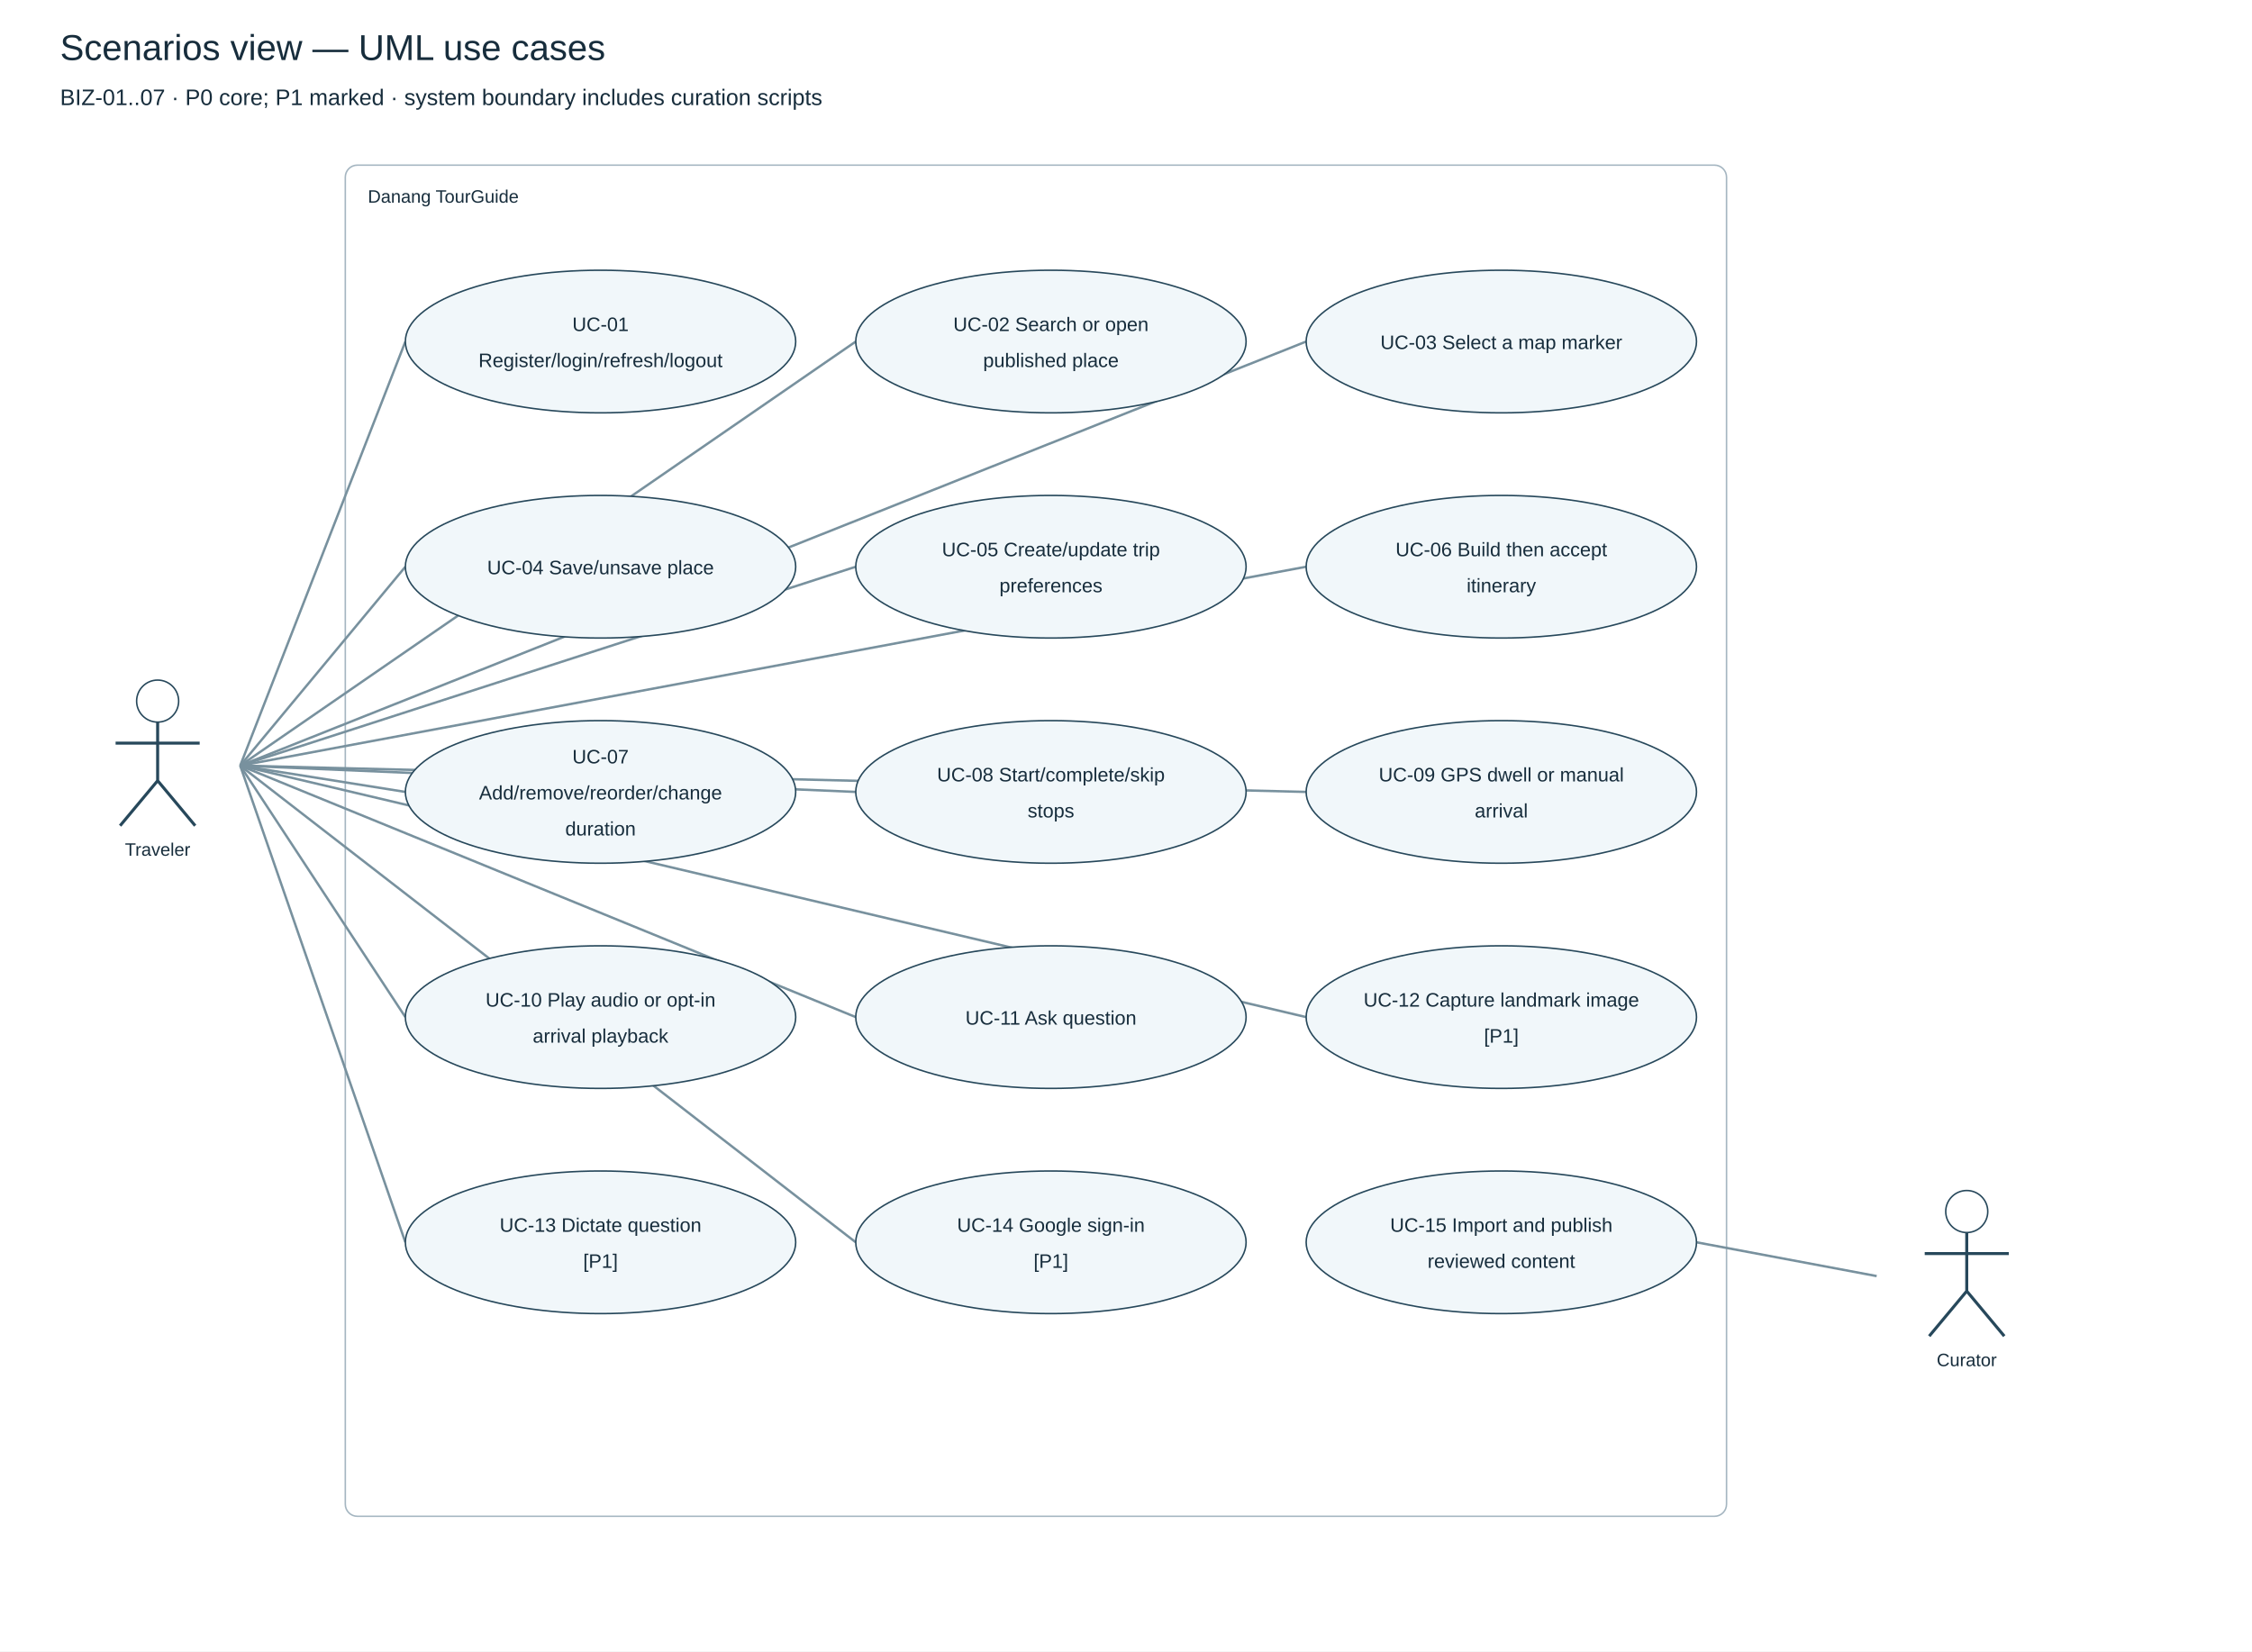
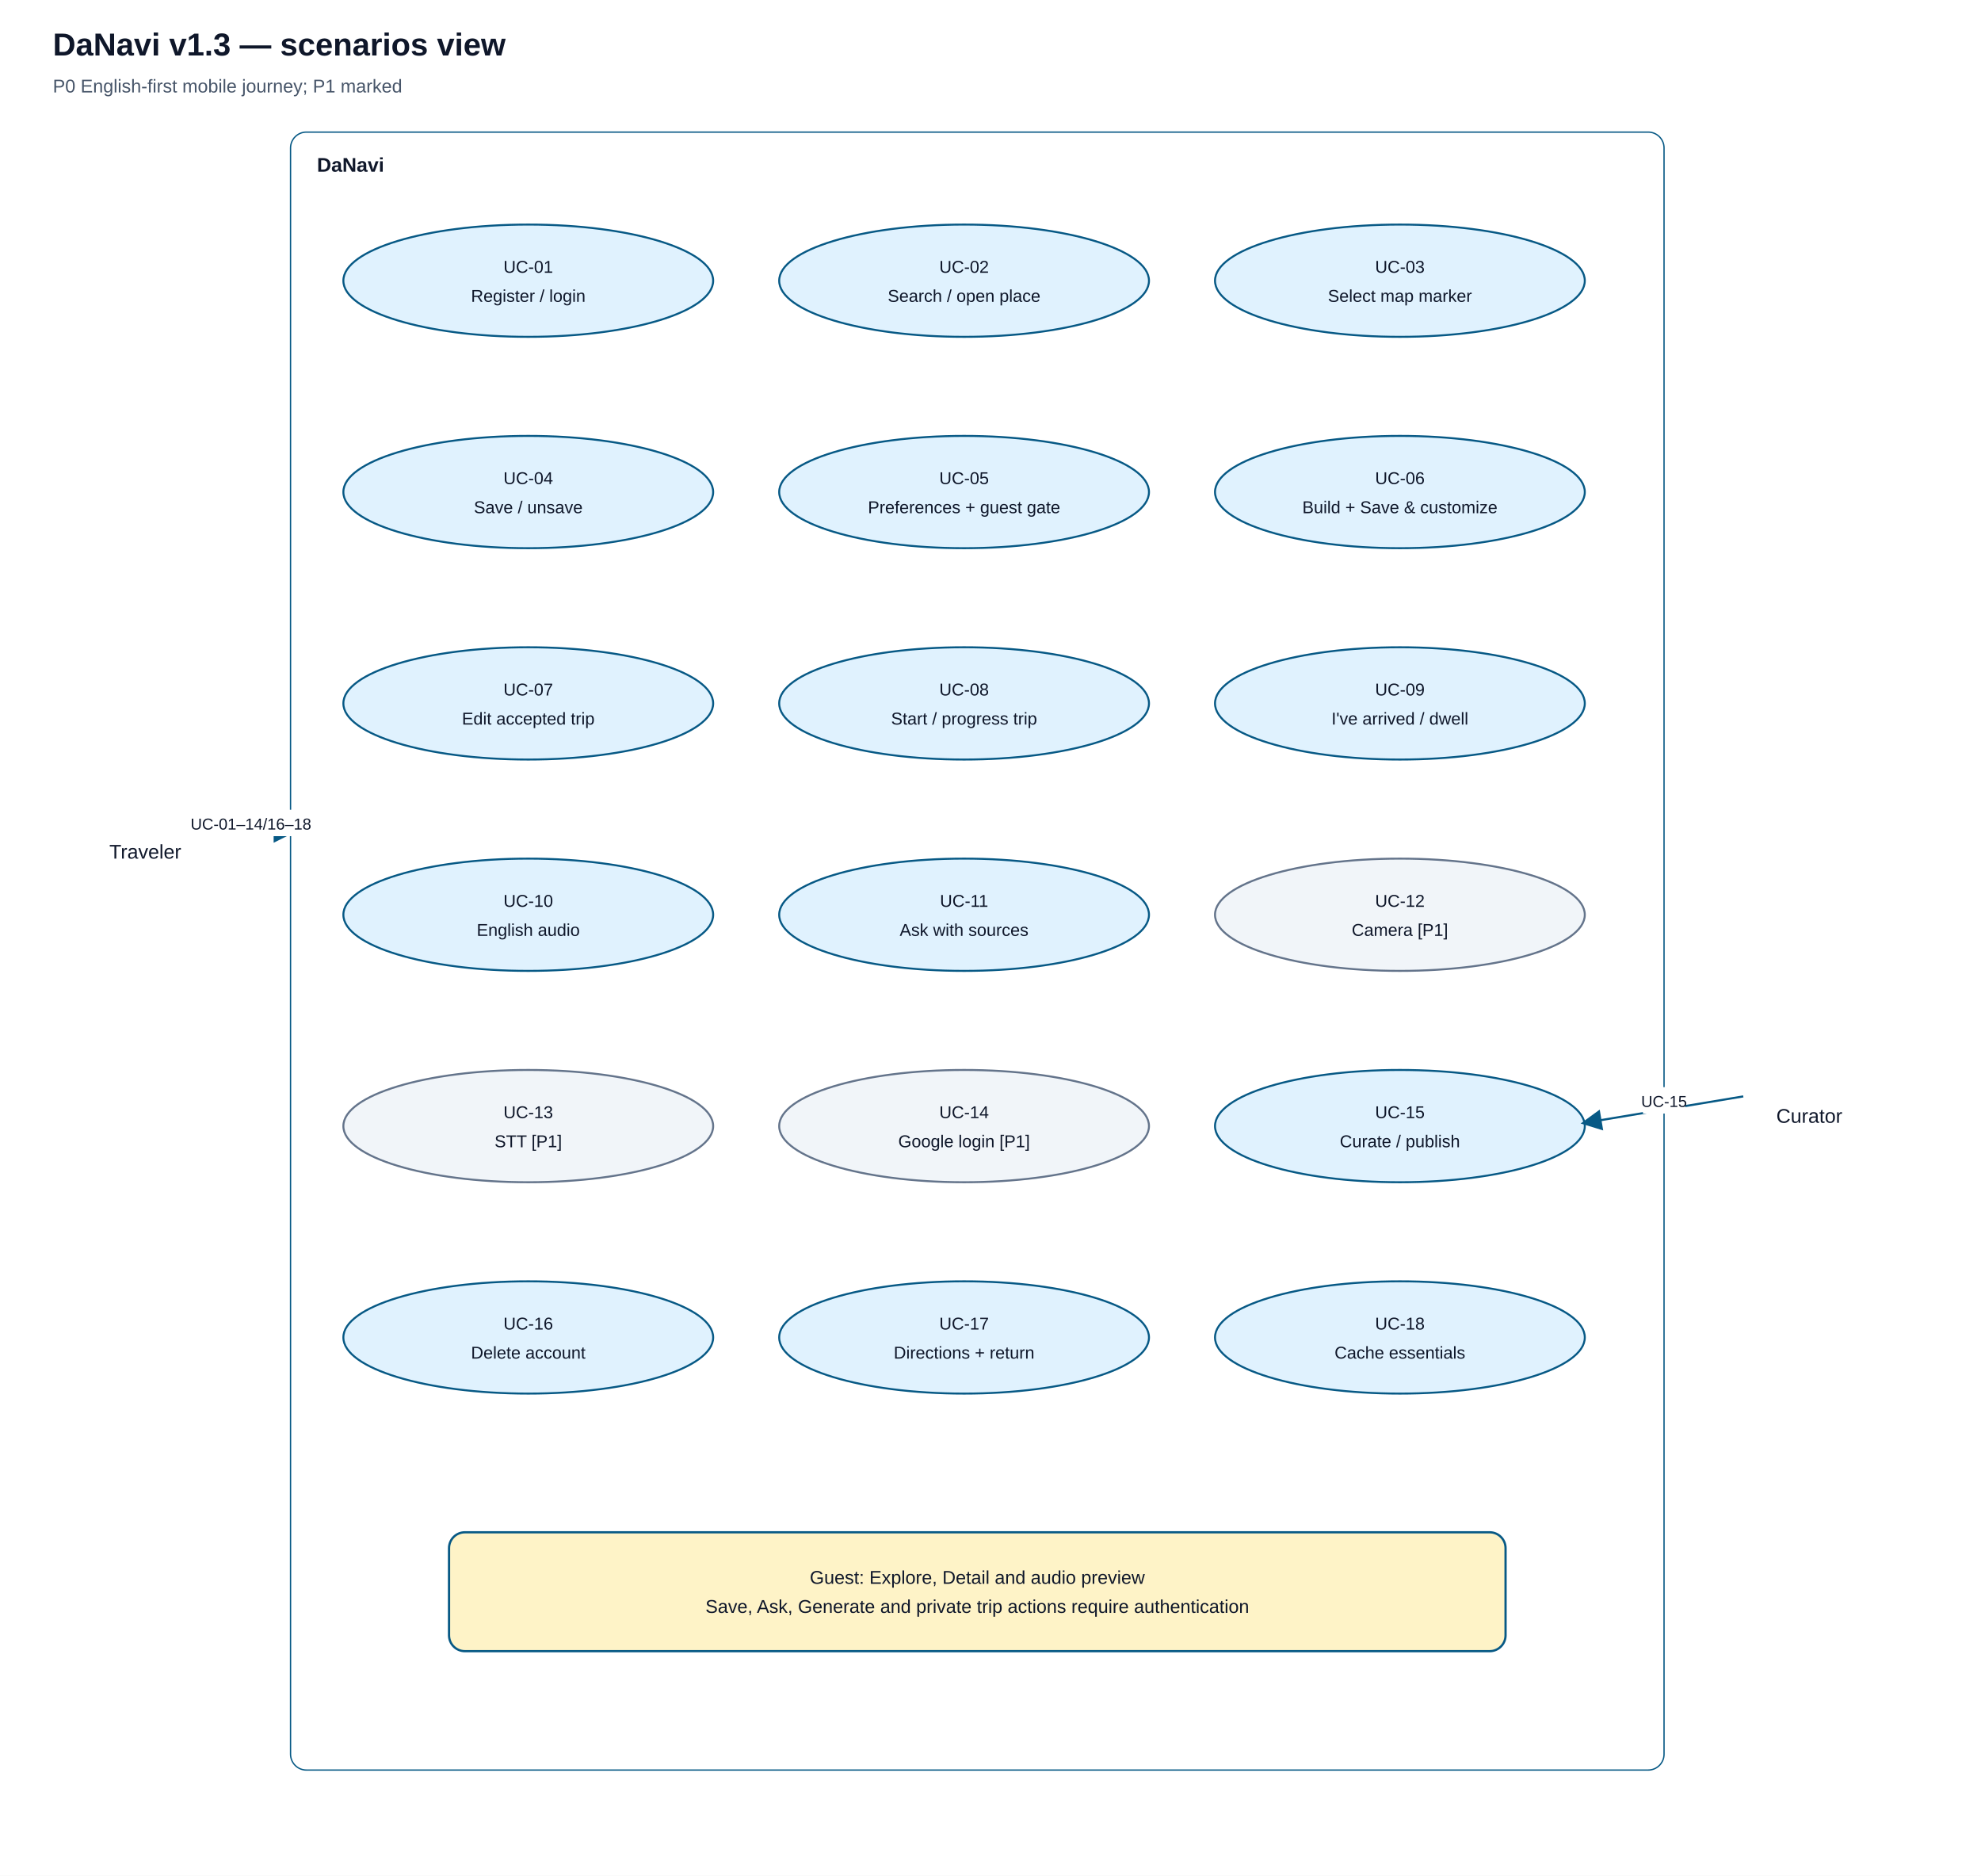
- <svg xmlns="http://www.w3.org/2000/svg" width="1500" height="1100" viewBox="0 0 1500 1100">
+ <svg xmlns="http://www.w3.org/2000/svg" width="1500" height="1420" viewBox="0 0 1500 1420">
  <defs>
-     <marker id="arrow" markerWidth="10" markerHeight="10" refX="8" refY="5" orient="auto">
-       <path d="M0,0 L10,5 L0,10z" fill="#78919e" />
-     </marker>
-     <marker id="diamond" markerWidth="14" markerHeight="12" refX="2" refY="6" orient="auto">
-       <path d="M0,6 L6,0 L12,6 L6,12z" fill="#78919e" />
+     <marker id="a" markerWidth="10" markerHeight="10" refX="8" refY="5" orient="auto">
+       <path d="M0,0 L10,5 L0,10z" fill="#075985" />
    </marker>
  </defs>
-   <g font-family="Arial, sans-serif" fill="#172d3c">
-     <rect width="100%" height="100%" fill="white" />
-     <text x="40" y="40" font-size="24">Scenarios view — UML use cases</text>
-     <text x="40" y="70" font-size="15">BIZ-01..07 · P0 core; P1 marked · system boundary includes curation scripts</text>
-     <rect x="230" y="110" width="920" height="900" rx="8" fill="#fff" stroke="#a5b6c1" />
-     <text x="245" y="135">Danang TourGuide</text>
-     <polyline points="160,510 270,227.5" fill="none" stroke="#78919e" stroke-width="1.6" />
-     <polyline points="160,510 570,227.5" fill="none" stroke="#78919e" stroke-width="1.6" />
-     <polyline points="160,510 870,227.5" fill="none" stroke="#78919e" stroke-width="1.6" />
-     <polyline points="160,510 270,377.5" fill="none" stroke="#78919e" stroke-width="1.6" />
-     <polyline points="160,510 570,377.5" fill="none" stroke="#78919e" stroke-width="1.6" />
-     <polyline points="160,510 870,377.5" fill="none" stroke="#78919e" stroke-width="1.6" />
-     <polyline points="160,510 270,527.5" fill="none" stroke="#78919e" stroke-width="1.6" />
-     <polyline points="160,510 570,527.5" fill="none" stroke="#78919e" stroke-width="1.6" />
-     <polyline points="160,510 870,527.5" fill="none" stroke="#78919e" stroke-width="1.6" />
-     <polyline points="160,510 270,677.5" fill="none" stroke="#78919e" stroke-width="1.6" />
-     <polyline points="160,510 570,677.5" fill="none" stroke="#78919e" stroke-width="1.6" />
-     <polyline points="160,510 870,677.5" fill="none" stroke="#78919e" stroke-width="1.6" />
-     <polyline points="160,510 270,827.5" fill="none" stroke="#78919e" stroke-width="1.6" />
-     <polyline points="160,510 570,827.5" fill="none" stroke="#78919e" stroke-width="1.6" />
-     <polyline points="1250,850 1130,827.5" fill="none" stroke="#78919e" stroke-width="1.6" />
-     <circle cx="105" cy="467" r="14" fill="white" stroke="#27485b" />
-     <path d="M105 481V520M77 495H133M105 520L80 550M105 520L130 550" fill="none" stroke="#27485b" stroke-width="2" />
-     <text x="105" y="570" text-anchor="middle">Traveler</text>
-     <circle cx="1310" cy="807" r="14" fill="white" stroke="#27485b" />
-     <path d="M1310 821V860M1282 835H1338M1310 860L1285 890M1310 860L1335 890" fill="none" stroke="#27485b" stroke-width="2" />
-     <text x="1310" y="910" text-anchor="middle">Curator</text>
-     <ellipse cx="400" cy="227.5" rx="130" ry="47.5" fill="#f1f7fa" stroke="#27485b" />
-     <text x="400" y="220.5" text-anchor="middle" font-size="13">UC-01</text>
-     <text x="400" y="244.5" text-anchor="middle" font-size="13">Register/login/refresh/logout</text>
-     <ellipse cx="700" cy="227.5" rx="130" ry="47.5" fill="#f1f7fa" stroke="#27485b" />
-     <text x="700" y="220.5" text-anchor="middle" font-size="13">UC-02 Search or open</text>
-     <text x="700" y="244.5" text-anchor="middle" font-size="13">published place</text>
-     <ellipse cx="1000" cy="227.5" rx="130" ry="47.5" fill="#f1f7fa" stroke="#27485b" />
-     <text x="1000" y="232.5" text-anchor="middle" font-size="13">UC-03 Select a map marker</text>
-     <ellipse cx="400" cy="377.5" rx="130" ry="47.5" fill="#f1f7fa" stroke="#27485b" />
-     <text x="400" y="382.5" text-anchor="middle" font-size="13">UC-04 Save/unsave place</text>
-     <ellipse cx="700" cy="377.5" rx="130" ry="47.5" fill="#f1f7fa" stroke="#27485b" />
-     <text x="700" y="370.5" text-anchor="middle" font-size="13">UC-05 Create/update trip</text>
-     <text x="700" y="394.5" text-anchor="middle" font-size="13">preferences</text>
-     <ellipse cx="1000" cy="377.5" rx="130" ry="47.5" fill="#f1f7fa" stroke="#27485b" />
-     <text x="1000" y="370.5" text-anchor="middle" font-size="13">UC-06 Build then accept</text>
-     <text x="1000" y="394.5" text-anchor="middle" font-size="13">itinerary</text>
-     <ellipse cx="400" cy="527.5" rx="130" ry="47.5" fill="#f1f7fa" stroke="#27485b" />
-     <text x="400" y="508.5" text-anchor="middle" font-size="13">UC-07</text>
-     <text x="400" y="532.5" text-anchor="middle" font-size="13">Add/remove/reorder/change</text>
-     <text x="400" y="556.5" text-anchor="middle" font-size="13">duration</text>
-     <ellipse cx="700" cy="527.5" rx="130" ry="47.5" fill="#f1f7fa" stroke="#27485b" />
-     <text x="700" y="520.5" text-anchor="middle" font-size="13">UC-08 Start/complete/skip</text>
-     <text x="700" y="544.5" text-anchor="middle" font-size="13">stops</text>
-     <ellipse cx="1000" cy="527.5" rx="130" ry="47.5" fill="#f1f7fa" stroke="#27485b" />
-     <text x="1000" y="520.5" text-anchor="middle" font-size="13">UC-09 GPS dwell or manual</text>
-     <text x="1000" y="544.5" text-anchor="middle" font-size="13">arrival</text>
-     <ellipse cx="400" cy="677.5" rx="130" ry="47.5" fill="#f1f7fa" stroke="#27485b" />
-     <text x="400" y="670.5" text-anchor="middle" font-size="13">UC-10 Play audio or opt-in</text>
-     <text x="400" y="694.5" text-anchor="middle" font-size="13">arrival playback</text>
-     <ellipse cx="700" cy="677.5" rx="130" ry="47.5" fill="#f1f7fa" stroke="#27485b" />
-     <text x="700" y="682.5" text-anchor="middle" font-size="13">UC-11 Ask question</text>
-     <ellipse cx="1000" cy="677.5" rx="130" ry="47.5" fill="#f1f7fa" stroke="#27485b" />
-     <text x="1000" y="670.5" text-anchor="middle" font-size="13">UC-12 Capture landmark image</text>
-     <text x="1000" y="694.5" text-anchor="middle" font-size="13">[P1]</text>
-     <ellipse cx="400" cy="827.5" rx="130" ry="47.5" fill="#f1f7fa" stroke="#27485b" />
-     <text x="400" y="820.5" text-anchor="middle" font-size="13">UC-13 Dictate question</text>
-     <text x="400" y="844.5" text-anchor="middle" font-size="13">[P1]</text>
-     <ellipse cx="700" cy="827.5" rx="130" ry="47.5" fill="#f1f7fa" stroke="#27485b" />
-     <text x="700" y="820.5" text-anchor="middle" font-size="13">UC-14 Google sign-in</text>
-     <text x="700" y="844.5" text-anchor="middle" font-size="13">[P1]</text>
-     <ellipse cx="1000" cy="827.5" rx="130" ry="47.5" fill="#f1f7fa" stroke="#27485b" />
-     <text x="1000" y="820.5" text-anchor="middle" font-size="13">UC-15 Import and publish</text>
-     <text x="1000" y="844.5" text-anchor="middle" font-size="13">reviewed content</text>
+   <rect width="100%" height="100%" fill="#fff" />
+   <g font-family="Arial, sans-serif" fill="#0F172A">
+     <text x="40" y="42" font-size="24" font-weight="700">DaNavi v1.3 — scenarios view</text>
+     <text x="40" y="70" font-size="14" fill="#475569">P0 English-first mobile journey; P1 marked</text>
+     <rect x="220" y="100" width="1040" height="1240" rx="12" fill="#fff" stroke="#075985" />
+     <text x="240" y="130" font-size="15" font-weight="700">DaNavi</text>
+     <ellipse cx="400" cy="212.5" rx="140" ry="42.5" fill="#E0F2FE" stroke="#075985" stroke-width="1.5" />
+     <text x="400" y="206.5" text-anchor="middle" font-size="13" fill="#0F172A" font-weight="400">UC-01</text>
+     <text x="400" y="228.5" text-anchor="middle" font-size="13" fill="#0F172A" font-weight="400">Register / login</text>
+     <ellipse cx="730" cy="212.5" rx="140" ry="42.5" fill="#E0F2FE" stroke="#075985" stroke-width="1.5" />
+     <text x="730" y="206.5" text-anchor="middle" font-size="13" fill="#0F172A" font-weight="400">UC-02</text>
+     <text x="730" y="228.5" text-anchor="middle" font-size="13" fill="#0F172A" font-weight="400">Search / open place</text>
+     <ellipse cx="1060" cy="212.5" rx="140" ry="42.5" fill="#E0F2FE" stroke="#075985" stroke-width="1.5" />
+     <text x="1060" y="206.5" text-anchor="middle" font-size="13" fill="#0F172A" font-weight="400">UC-03</text>
+     <text x="1060" y="228.5" text-anchor="middle" font-size="13" fill="#0F172A" font-weight="400">Select map marker</text>
+     <ellipse cx="400" cy="372.5" rx="140" ry="42.5" fill="#E0F2FE" stroke="#075985" stroke-width="1.5" />
+     <text x="400" y="366.5" text-anchor="middle" font-size="13" fill="#0F172A" font-weight="400">UC-04</text>
+     <text x="400" y="388.5" text-anchor="middle" font-size="13" fill="#0F172A" font-weight="400">Save / unsave</text>
+     <ellipse cx="730" cy="372.5" rx="140" ry="42.5" fill="#E0F2FE" stroke="#075985" stroke-width="1.5" />
+     <text x="730" y="366.5" text-anchor="middle" font-size="13" fill="#0F172A" font-weight="400">UC-05</text>
+     <text x="730" y="388.5" text-anchor="middle" font-size="13" fill="#0F172A" font-weight="400">Preferences + guest gate</text>
+     <ellipse cx="1060" cy="372.5" rx="140" ry="42.5" fill="#E0F2FE" stroke="#075985" stroke-width="1.5" />
+     <text x="1060" y="366.5" text-anchor="middle" font-size="13" fill="#0F172A" font-weight="400">UC-06</text>
+     <text x="1060" y="388.5" text-anchor="middle" font-size="13" fill="#0F172A" font-weight="400">Build + Save &amp; customize</text>
+     <ellipse cx="400" cy="532.5" rx="140" ry="42.5" fill="#E0F2FE" stroke="#075985" stroke-width="1.5" />
+     <text x="400" y="526.5" text-anchor="middle" font-size="13" fill="#0F172A" font-weight="400">UC-07</text>
+     <text x="400" y="548.5" text-anchor="middle" font-size="13" fill="#0F172A" font-weight="400">Edit accepted trip</text>
+     <ellipse cx="730" cy="532.5" rx="140" ry="42.5" fill="#E0F2FE" stroke="#075985" stroke-width="1.5" />
+     <text x="730" y="526.5" text-anchor="middle" font-size="13" fill="#0F172A" font-weight="400">UC-08</text>
+     <text x="730" y="548.5" text-anchor="middle" font-size="13" fill="#0F172A" font-weight="400">Start / progress trip</text>
+     <ellipse cx="1060" cy="532.5" rx="140" ry="42.5" fill="#E0F2FE" stroke="#075985" stroke-width="1.5" />
+     <text x="1060" y="526.5" text-anchor="middle" font-size="13" fill="#0F172A" font-weight="400">UC-09</text>
+     <text x="1060" y="548.5" text-anchor="middle" font-size="13" fill="#0F172A" font-weight="400">I've arrived / dwell</text>
+     <ellipse cx="400" cy="692.5" rx="140" ry="42.5" fill="#E0F2FE" stroke="#075985" stroke-width="1.5" />
+     <text x="400" y="686.5" text-anchor="middle" font-size="13" fill="#0F172A" font-weight="400">UC-10</text>
+     <text x="400" y="708.5" text-anchor="middle" font-size="13" fill="#0F172A" font-weight="400">English audio</text>
+     <ellipse cx="730" cy="692.5" rx="140" ry="42.5" fill="#E0F2FE" stroke="#075985" stroke-width="1.5" />
+     <text x="730" y="686.5" text-anchor="middle" font-size="13" fill="#0F172A" font-weight="400">UC-11</text>
+     <text x="730" y="708.5" text-anchor="middle" font-size="13" fill="#0F172A" font-weight="400">Ask with sources</text>
+     <ellipse cx="1060" cy="692.5" rx="140" ry="42.5" fill="#F1F5F9" stroke="#64748B" stroke-width="1.5" />
+     <text x="1060" y="686.5" text-anchor="middle" font-size="13" fill="#0F172A" font-weight="400">UC-12</text>
+     <text x="1060" y="708.5" text-anchor="middle" font-size="13" fill="#0F172A" font-weight="400">Camera [P1]</text>
+     <ellipse cx="400" cy="852.5" rx="140" ry="42.5" fill="#F1F5F9" stroke="#64748B" stroke-width="1.5" />
+     <text x="400" y="846.5" text-anchor="middle" font-size="13" fill="#0F172A" font-weight="400">UC-13</text>
+     <text x="400" y="868.5" text-anchor="middle" font-size="13" fill="#0F172A" font-weight="400">STT [P1]</text>
+     <ellipse cx="730" cy="852.5" rx="140" ry="42.5" fill="#F1F5F9" stroke="#64748B" stroke-width="1.5" />
+     <text x="730" y="846.5" text-anchor="middle" font-size="13" fill="#0F172A" font-weight="400">UC-14</text>
+     <text x="730" y="868.5" text-anchor="middle" font-size="13" fill="#0F172A" font-weight="400">Google login [P1]</text>
+     <ellipse cx="1060" cy="852.5" rx="140" ry="42.5" fill="#E0F2FE" stroke="#075985" stroke-width="1.5" />
+     <text x="1060" y="846.5" text-anchor="middle" font-size="13" fill="#0F172A" font-weight="400">UC-15</text>
+     <text x="1060" y="868.5" text-anchor="middle" font-size="13" fill="#0F172A" font-weight="400">Curate / publish</text>
+     <ellipse cx="400" cy="1012.5" rx="140" ry="42.5" fill="#E0F2FE" stroke="#075985" stroke-width="1.5" />
+     <text x="400" y="1006.5" text-anchor="middle" font-size="13" fill="#0F172A" font-weight="400">UC-16</text>
+     <text x="400" y="1028.5" text-anchor="middle" font-size="13" fill="#0F172A" font-weight="400">Delete account</text>
+     <ellipse cx="730" cy="1012.5" rx="140" ry="42.5" fill="#E0F2FE" stroke="#075985" stroke-width="1.5" />
+     <text x="730" y="1006.5" text-anchor="middle" font-size="13" fill="#0F172A" font-weight="400">UC-17</text>
+     <text x="730" y="1028.5" text-anchor="middle" font-size="13" fill="#0F172A" font-weight="400">Directions + return</text>
+     <ellipse cx="1060" cy="1012.5" rx="140" ry="42.5" fill="#E0F2FE" stroke="#075985" stroke-width="1.5" />
+     <text x="1060" y="1006.5" text-anchor="middle" font-size="13" fill="#0F172A" font-weight="400">UC-18</text>
+     <text x="1060" y="1028.5" text-anchor="middle" font-size="13" fill="#0F172A" font-weight="400">Cache essentials</text>
+     <rect x="340" y="1160" width="800" height="90" rx="12" fill="#FEF3C7" stroke="#075985" stroke-width="1.7" />
+     <text x="740" y="1199" text-anchor="middle" font-size="14" fill="#0F172A" font-weight="400">Guest: Explore, Detail and audio preview</text>
+     <text x="740" y="1221" text-anchor="middle" font-size="14" fill="#0F172A" font-weight="400">Save, Ask, Generate and private trip actions require authentication</text>
+     <text x="110" y="650" text-anchor="middle" font-size="15" fill="#0F172A" font-weight="400">Traveler</text>
+     <text x="1370" y="850" text-anchor="middle" font-size="15" fill="#0F172A" font-weight="400">Curator</text>
+     <line x1="160" y1="630" x2="220" y2="630" stroke="#075985" stroke-width="1.6" marker-end="url(#a)" />
+     <rect x="145.2" y="613" width="89.6" height="20" fill="#fff" />
+     <text x="190" y="628" text-anchor="middle" font-size="12">UC-01–14/16–18</text>
+     <line x1="1320" y1="830" x2="1200" y2="850" stroke="#075985" stroke-width="1.6" marker-end="url(#a)" />
+     <rect x="1244" y="823" width="32" height="20" fill="#fff" />
+     <text x="1260" y="838" text-anchor="middle" font-size="12">UC-15</text>
  </g>
</svg>
